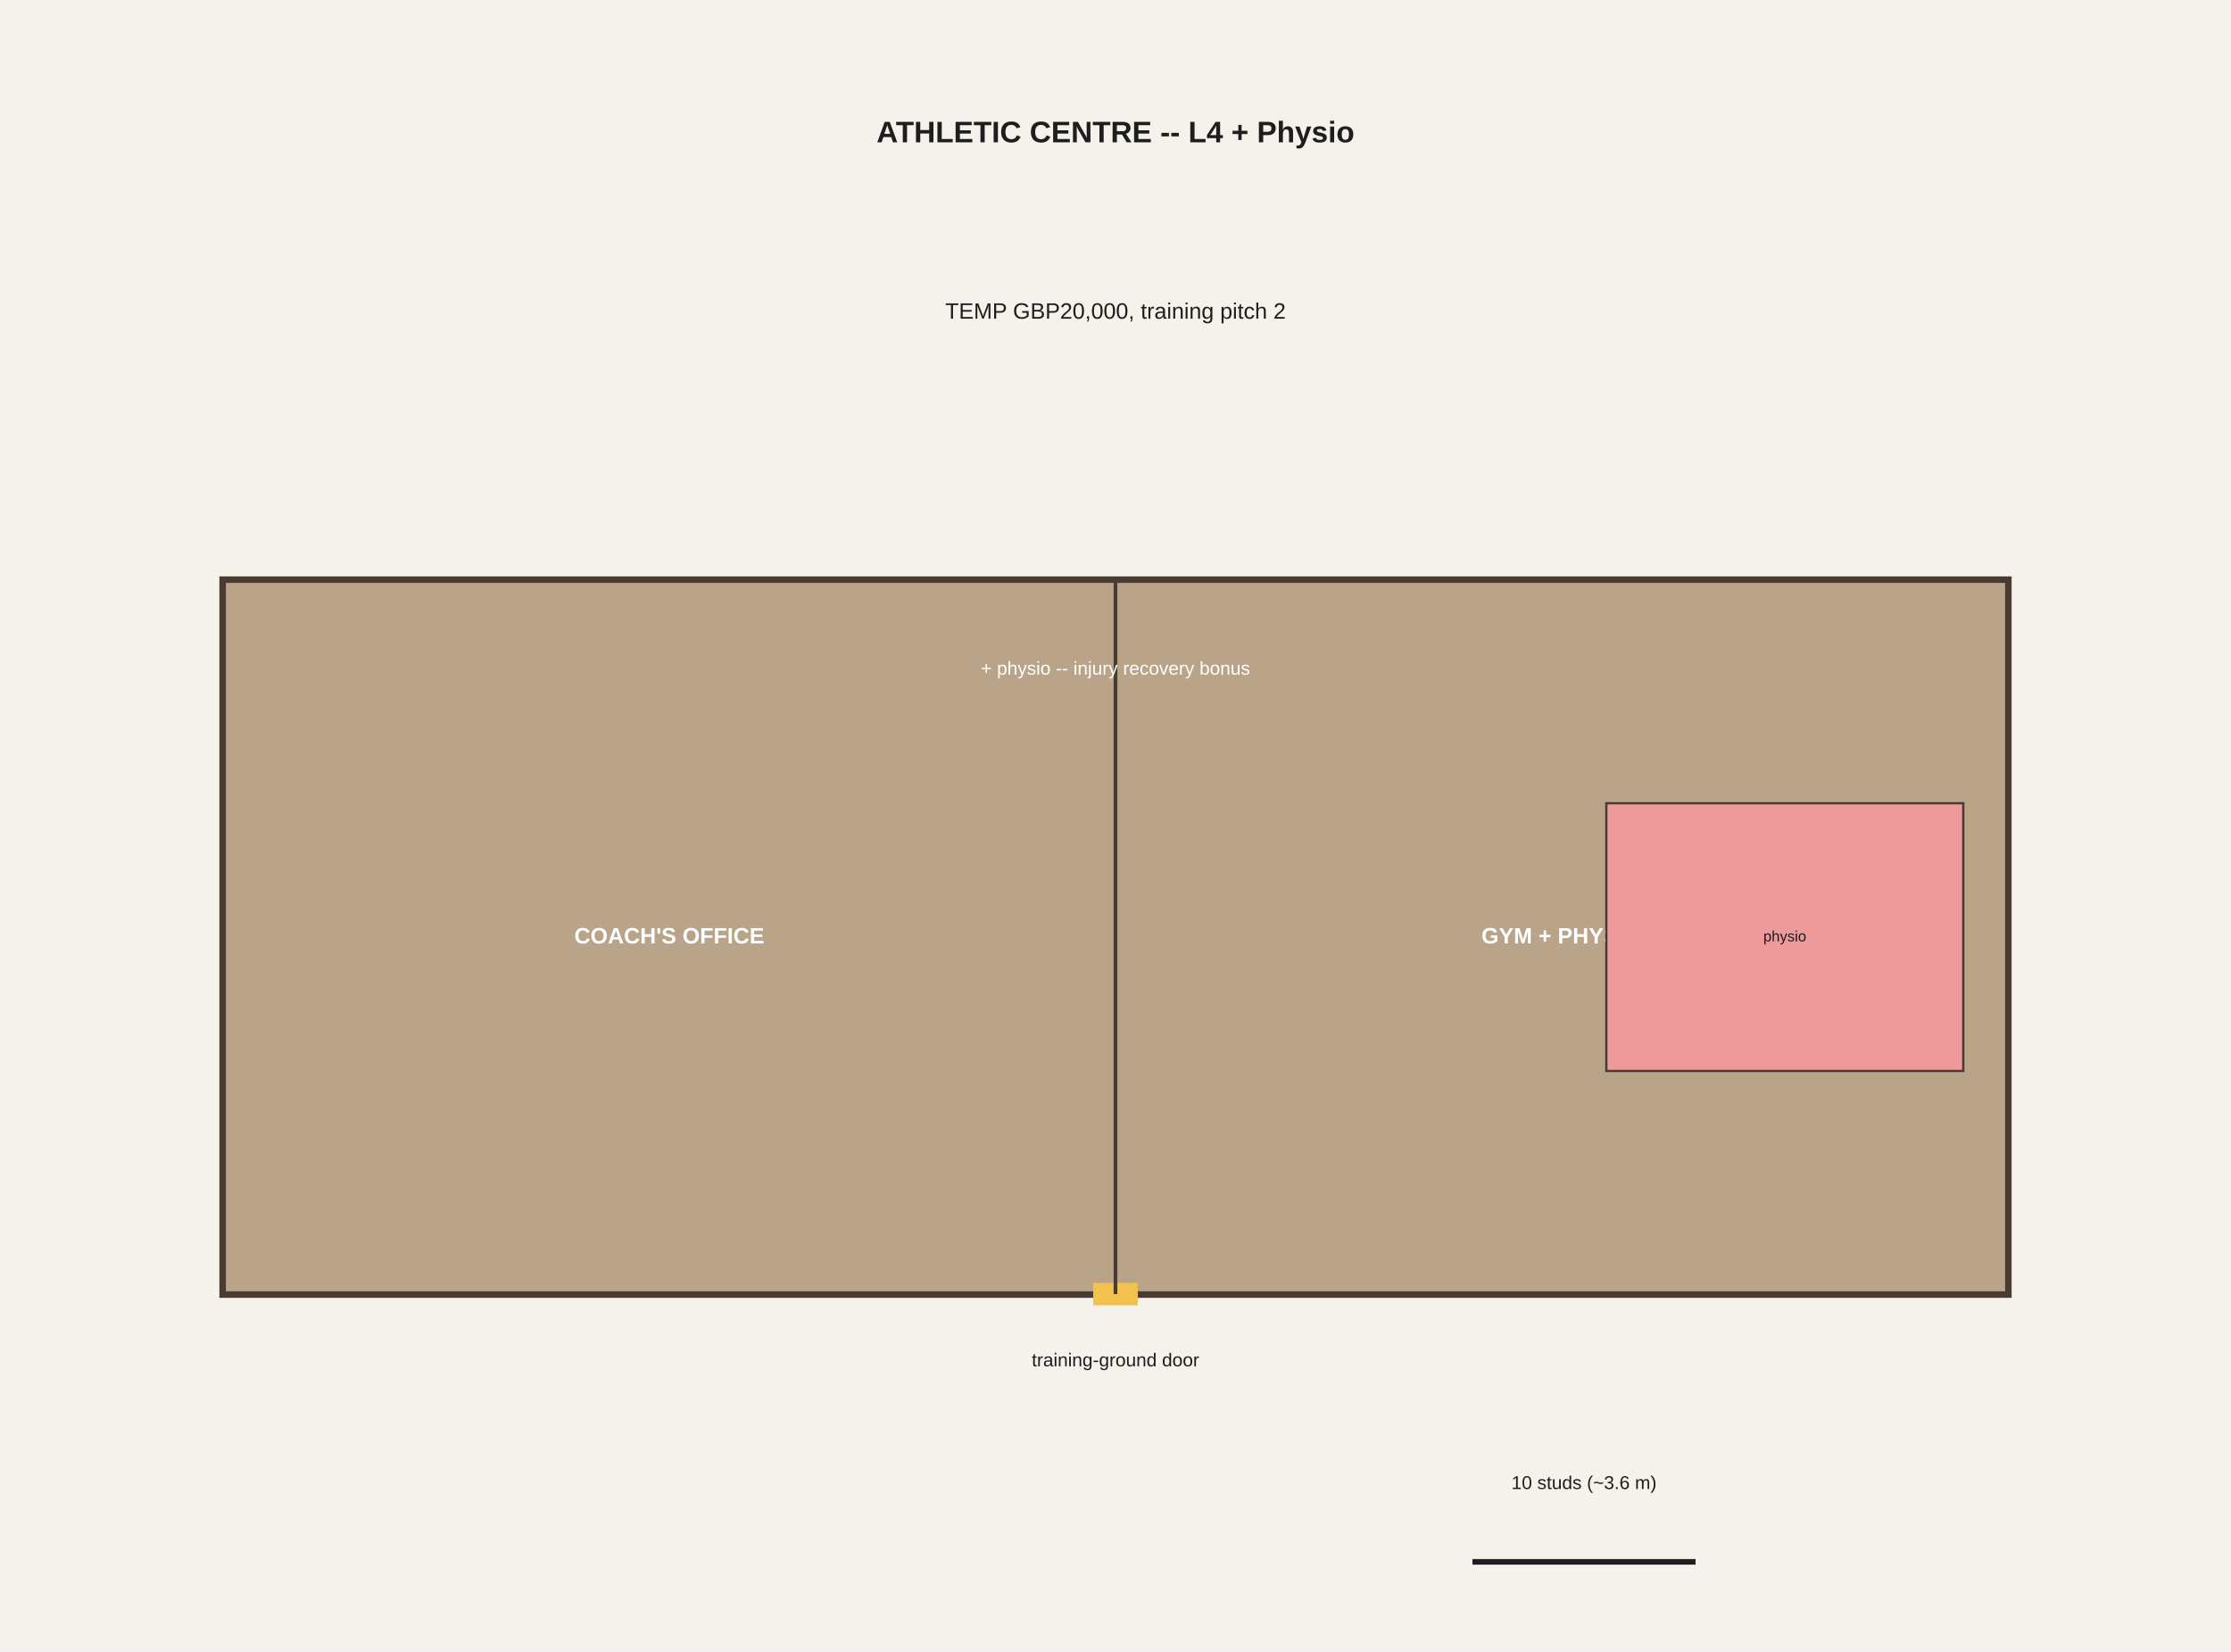
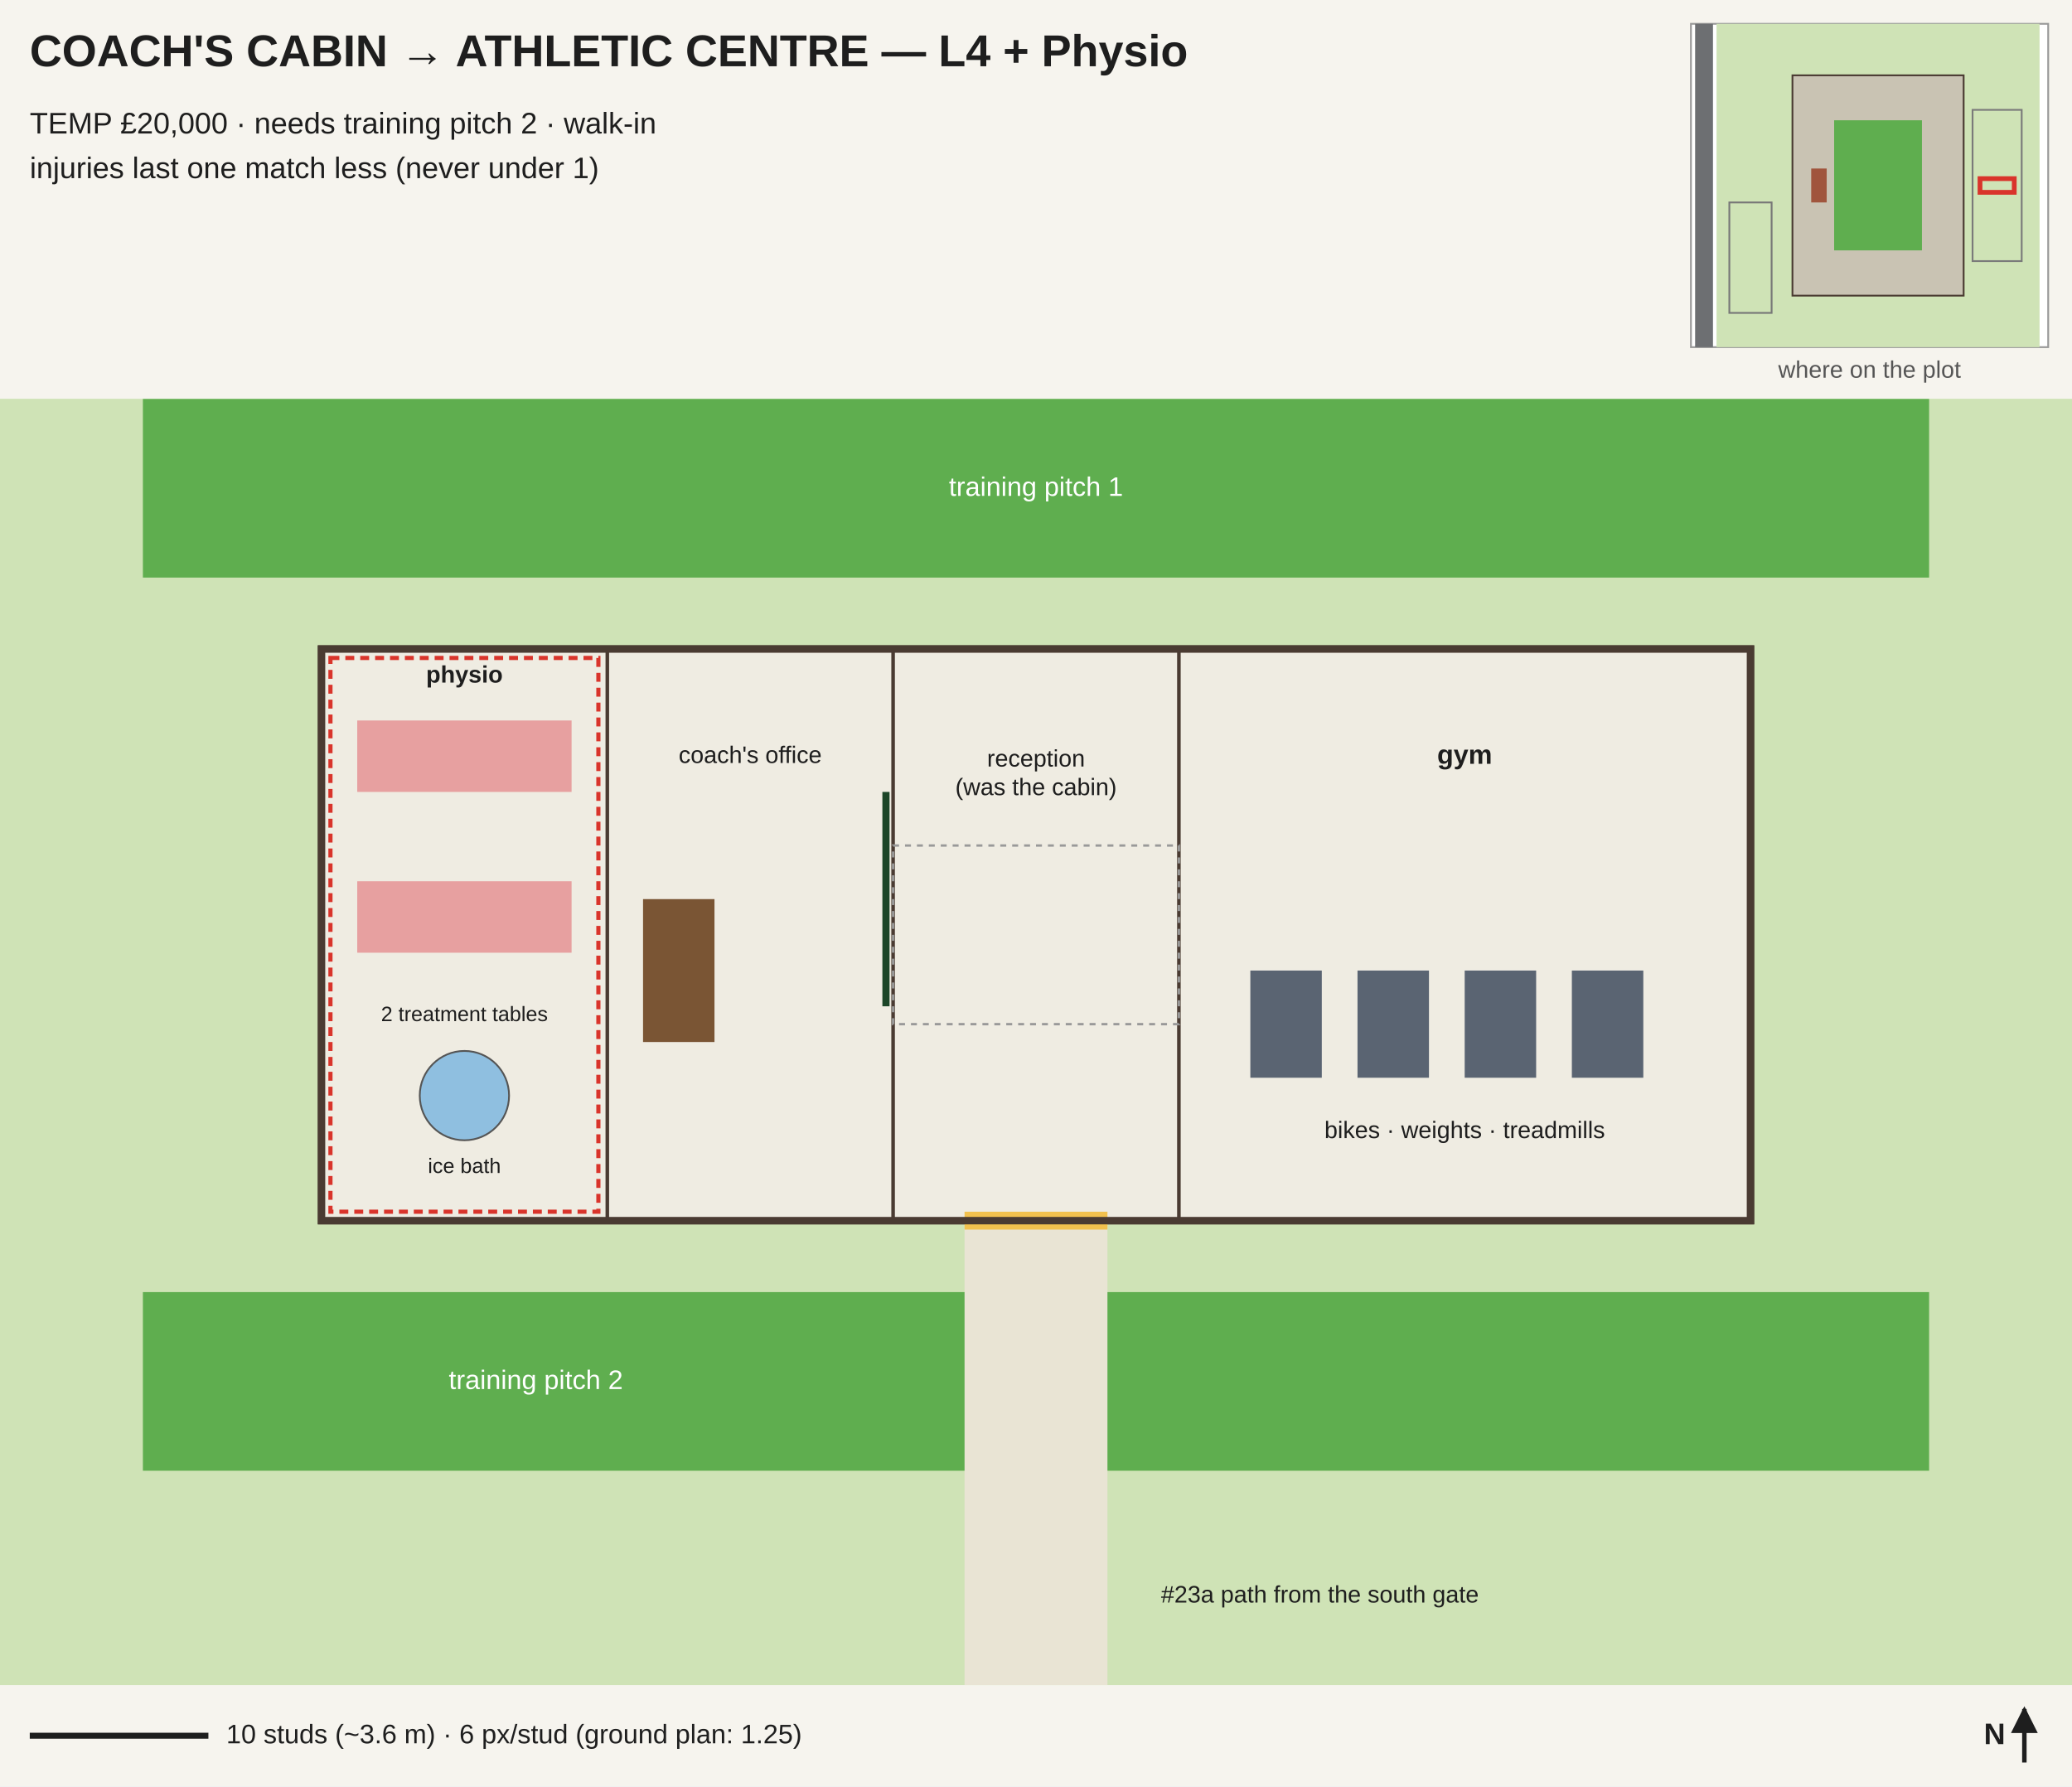
- <svg xmlns="http://www.w3.org/2000/svg" width="600" height="444" viewBox="0 0 600 444" font-family="Segoe UI, Arial, sans-serif">
+ <svg xmlns="http://www.w3.org/2000/svg" width="696" height="600" viewBox="0 0 696 600" font-family="Segoe UI, Arial, sans-serif">
  <defs>
    <marker id="arr" viewBox="0 0 10 10" refX="9" refY="5" markerWidth="6" markerHeight="6" orient="auto-start-reverse">
      <path d="M0,0 L10,5 L0,10 z" fill="context-stroke" />
    </marker>
  </defs>
-   <polygon points="0.0,0.0 600.0,0.0 600.0,444.0 0.0,444.0" fill="#f4f2ea" stroke="none" stroke-width="1" opacity="1.0" />
-   <polygon points="60.0,156.0 540.0,156.0 540.0,348.0 60.0,348.0" fill="#eef0e9" stroke="#4a3b32" stroke-width="2" opacity="1.0" />
-   <text x="300.0" y="36.0" font-size="8" fill="#1e1e1e" text-anchor="middle" dominant-baseline="middle" font-weight="bold">ATHLETIC CENTRE -- L4 + Physio</text>
-   <text x="300.0" y="84.0" font-size="6" fill="#1e1e1e" text-anchor="middle" dominant-baseline="middle">TEMP GBP20,000, training pitch 2</text>
-   <polyline points="396.0,420.0 456.0,420.0" fill="none" stroke="#1e1e1e" stroke-width="1.5" stroke-linejoin="round" opacity="1.0" />
-   <text x="426.0" y="399.0" font-size="5" fill="#1e1e1e" text-anchor="middle" dominant-baseline="middle">10 studs (~3.6 m)</text>
-   <polygon points="60.0,156.0 540.0,156.0 540.0,348.0 60.0,348.0" fill="#b9a48a" stroke="#4a3b32" stroke-width="1.5" opacity="1.0" />
-   <polygon points="294.0,345.0 306.0,345.0 306.0,351.0 294.0,351.0" fill="#f2c14e" stroke="none" stroke-width="1" opacity="1.0" />
-   <text x="300.0" y="366.0" font-size="5" fill="#1e1e1e" text-anchor="middle" dominant-baseline="middle">training-ground door</text>
-   <polyline points="300.0,156.0 300.0,348.0" fill="none" stroke="#4a3b32" stroke-width="1" stroke-linejoin="round" opacity="1.0" />
-   <text x="180.0" y="252.0" font-size="6" fill="#fff" text-anchor="middle" dominant-baseline="middle" font-weight="bold">COACH'S OFFICE</text>
-   <text x="420.0" y="252.0" font-size="6" fill="#fff" text-anchor="middle" dominant-baseline="middle" font-weight="bold">GYM + PHYSIO</text>
-   <polygon points="432.0,216.0 528.0,216.0 528.0,288.0 432.0,288.0" fill="#ef9a9a" stroke="#4a3b32" stroke-width="0.6" opacity="1.0" />
-   <text x="480.0" y="252.0" font-size="4" fill="#1e1e1e" text-anchor="middle" dominant-baseline="middle">physio</text>
-   <text x="300.0" y="180.0" font-size="5" fill="#fff" text-anchor="middle" dominant-baseline="middle">+ physio -- injury recovery bonus</text>
+   <polygon points="0.0,0.0 696.0,0.0 696.0,600.0 0.0,600.0" fill="#f6f4ee" stroke="none" stroke-width="1" opacity="1.0" />
+   <polygon points="0.0,134.0 696.0,134.0 696.0,566.0 0.0,566.0" fill="#cfe3b6" stroke="none" stroke-width="1" opacity="1.0" />
+   <text x="10.0" y="18.0" font-size="15" fill="#1e1e1e" text-anchor="start" dominant-baseline="middle" font-weight="bold">COACH'S CABIN → ATHLETIC CENTRE — L4 + Physio</text>
+   <text x="10.0" y="42.0" font-size="10" fill="#1e1e1e" text-anchor="start" dominant-baseline="middle">TEMP £20,000 · needs training pitch 2 · walk-in</text>
+   <text x="10.0" y="57.0" font-size="10" fill="#1e1e1e" text-anchor="start" dominant-baseline="middle">injuries last one match less (never under 1)</text>
+   <polygon points="568.0,8.0 688.0,8.0 688.0,116.6 568.0,116.6" fill="#ffffff" stroke="#999" stroke-width="0.6" opacity="1.0" />
+   <polygon points="569.4,8.0 575.4,8.0 575.4,116.6 569.4,116.6" fill="#6d6f72" stroke="none" stroke-width="1" opacity="1.0" />
+   <polygon points="576.6,8.0 685.1,8.0 685.1,116.6 576.6,116.6" fill="#cfe3b6" stroke="none" stroke-width="1" opacity="1.0" />
+   <polygon points="602.1,25.3 659.6,25.3 659.6,99.3 602.1,99.3" fill="#c9c3b3" stroke="#4a3b32" stroke-width="0.6" opacity="1.0" />
+   <polygon points="616.1,40.4 645.6,40.4 645.6,84.1 616.1,84.1" fill="#5fae4f" stroke="none" stroke-width="1" opacity="1.0" />
+   <polygon points="608.4,56.6 613.6,56.6 613.6,68.0 608.4,68.0" fill="#a0553d" stroke="none" stroke-width="1" opacity="1.0" />
+   <polygon points="662.6,36.9 679.1,36.9 679.1,87.7 662.6,87.7" fill="none" stroke="#7a7a7a" stroke-width="0.6" opacity="1.0" />
+   <polygon points="580.9,68.0 595.1,68.0 595.1,105.1 580.9,105.1" fill="none" stroke="#777" stroke-width="0.6" opacity="1.0" />
+   <polygon points="665.1,60.0 676.6,60.0 676.6,64.6 665.1,64.6" fill="none" stroke="#d9342b" stroke-width="1.6" opacity="1.0" />
+   <text x="628.0" y="124.6" font-size="8" fill="#555" text-anchor="middle" dominant-baseline="middle">where on the plot</text>
+   <polyline points="10.0,583.0 70.0,583.0" fill="none" stroke="#1e1e1e" stroke-width="2" stroke-linejoin="round" opacity="1.0" />
+   <text x="76.0" y="583.0" font-size="9" fill="#1e1e1e" text-anchor="start" dominant-baseline="middle">10 studs (~3.6 m)   ·   6 px/stud (ground plan: 1.25)</text>
+   <polyline points="680.0,592.0 680.0,574.0" fill="none" stroke="#1e1e1e" stroke-width="1.5" stroke-linejoin="round" marker-end="url(#arr)" opacity="1.0" />
+   <text x="670.0" y="583.0" font-size="10" fill="#1e1e1e" text-anchor="middle" dominant-baseline="middle" font-weight="bold">N</text>
+   <polygon points="0.0,134.0 696.0,134.0 696.0,566.0 0.0,566.0" fill="#cfe3b6" stroke="none" stroke-width="1" opacity="1.0" />
+   <polygon points="48.0,134.0 648.0,134.0 648.0,194.0 48.0,194.0" fill="#5fae4f" stroke="none" stroke-width="1" opacity="1.0" />
+   <text x="348.0" y="164.0" font-size="9" fill="#fff" text-anchor="middle" dominant-baseline="middle">training pitch 1</text>
+   <polygon points="48.0,434.0 648.0,434.0 648.0,494.0 48.0,494.0" fill="#5fae4f" stroke="none" stroke-width="1" opacity="1.0" />
+   <text x="180.0" y="464.0" font-size="9" fill="#fff" text-anchor="middle" dominant-baseline="middle">training pitch 2</text>
+   <polygon points="324.0,410.0 372.0,410.0 372.0,566.0 324.0,566.0" fill="#e9e4d4" stroke="none" stroke-width="1" opacity="1.0" />
+   <text x="390.0" y="536.0" font-size="8" fill="#1e1e1e" text-anchor="start" dominant-baseline="middle">#23a path from the south gate</text>
+   <polygon points="108.0,218.0 588.0,218.0 588.0,410.0 108.0,410.0" fill="none" stroke="#4a3b32" stroke-width="2.5" opacity="1.0" />
+   <polygon points="108.0,218.0 588.0,218.0 588.0,410.0 108.0,410.0" fill="#efece2" stroke="none" stroke-width="1" opacity="1.0" />
+   <polyline points="204.0,218.0 204.0,410.0" fill="none" stroke="#4a3b32" stroke-width="1.2" stroke-linejoin="round" opacity="1.0" />
+   <polyline points="300.0,218.0 300.0,410.0" fill="none" stroke="#4a3b32" stroke-width="1.2" stroke-linejoin="round" opacity="1.0" />
+   <polyline points="396.0,218.0 396.0,410.0" fill="none" stroke="#4a3b32" stroke-width="1.2" stroke-linejoin="round" opacity="1.0" />
+   <polygon points="300.0,284.0 396.0,284.0 396.0,344.0 300.0,344.0" fill="none" stroke="#999" stroke-width="0.8" stroke-dasharray="2,2" opacity="1.0" />
+   <polygon points="324.0,407.0 372.0,407.0 372.0,413.0 324.0,413.0" fill="#f2c14e" stroke="none" stroke-width="1" opacity="1.0" />
+   <text x="348.0" y="255.2" font-size="8" fill="#1e1e1e" text-anchor="middle" dominant-baseline="middle">reception</text>
+   <text x="348.0" y="264.8" font-size="8" fill="#1e1e1e" text-anchor="middle" dominant-baseline="middle">(was the cabin)</text>
+   <text x="252.0" y="254.0" font-size="8" fill="#1e1e1e" text-anchor="middle" dominant-baseline="middle">coach's office</text>
+   <polygon points="216.0,302.0 240.0,302.0 240.0,350.0 216.0,350.0" fill="#7a5534" stroke="none" stroke-width="1" opacity="1.0" />
+   <polygon points="296.4,266.0 298.8,266.0 298.8,338.0 296.4,338.0" fill="#1c4628" stroke="none" stroke-width="1" opacity="1.0" />
+   <text x="492.0" y="254.0" font-size="9" fill="#1e1e1e" text-anchor="middle" dominant-baseline="middle" font-weight="bold">gym</text>
+   <polygon points="420.0,326.0 444.0,326.0 444.0,362.0 420.0,362.0" fill="#5a6472" stroke="none" stroke-width="1" opacity="1.0" />
+   <polygon points="456.0,326.0 480.0,326.0 480.0,362.0 456.0,362.0" fill="#5a6472" stroke="none" stroke-width="1" opacity="1.0" />
+   <polygon points="492.0,326.0 516.0,326.0 516.0,362.0 492.0,362.0" fill="#5a6472" stroke="none" stroke-width="1" opacity="1.0" />
+   <polygon points="528.0,326.0 552.0,326.0 552.0,362.0 528.0,362.0" fill="#5a6472" stroke="none" stroke-width="1" opacity="1.0" />
+   <text x="492.0" y="380.0" font-size="8" fill="#1e1e1e" text-anchor="middle" dominant-baseline="middle">bikes · weights · treadmills</text>
+   <polygon points="120.0,242.0 192.0,242.0 192.0,266.0 120.0,266.0" fill="#e7a0a0" stroke="none" stroke-width="1" opacity="1.0" />
+   <polygon points="120.0,296.0 192.0,296.0 192.0,320.0 120.0,320.0" fill="#e7a0a0" stroke="none" stroke-width="1" opacity="1.0" />
+   <circle cx="156.0" cy="368.0" r="15.0" fill="#8fbfe0" stroke="#555" stroke-width="0.6" />
+   <text x="156.0" y="227.0" font-size="8" fill="#1e1e1e" text-anchor="middle" dominant-baseline="middle" font-weight="bold">physio</text>
+   <text x="156.0" y="341.0" font-size="7" fill="#1e1e1e" text-anchor="middle" dominant-baseline="middle">2 treatment tables</text>
+   <text x="156.0" y="392.0" font-size="7" fill="#1e1e1e" text-anchor="middle" dominant-baseline="middle">ice bath</text>
+   <polygon points="108.0,218.0 588.0,218.0 588.0,410.0 108.0,410.0" fill="none" stroke="#4a3b32" stroke-width="2.5" opacity="1.0" />
+   <polygon points="111.0,221.0 201.0,221.0 201.0,407.0 111.0,407.0" fill="none" stroke="#d9342b" stroke-width="1.4" stroke-dasharray="3,2" opacity="1.0" />
</svg>
